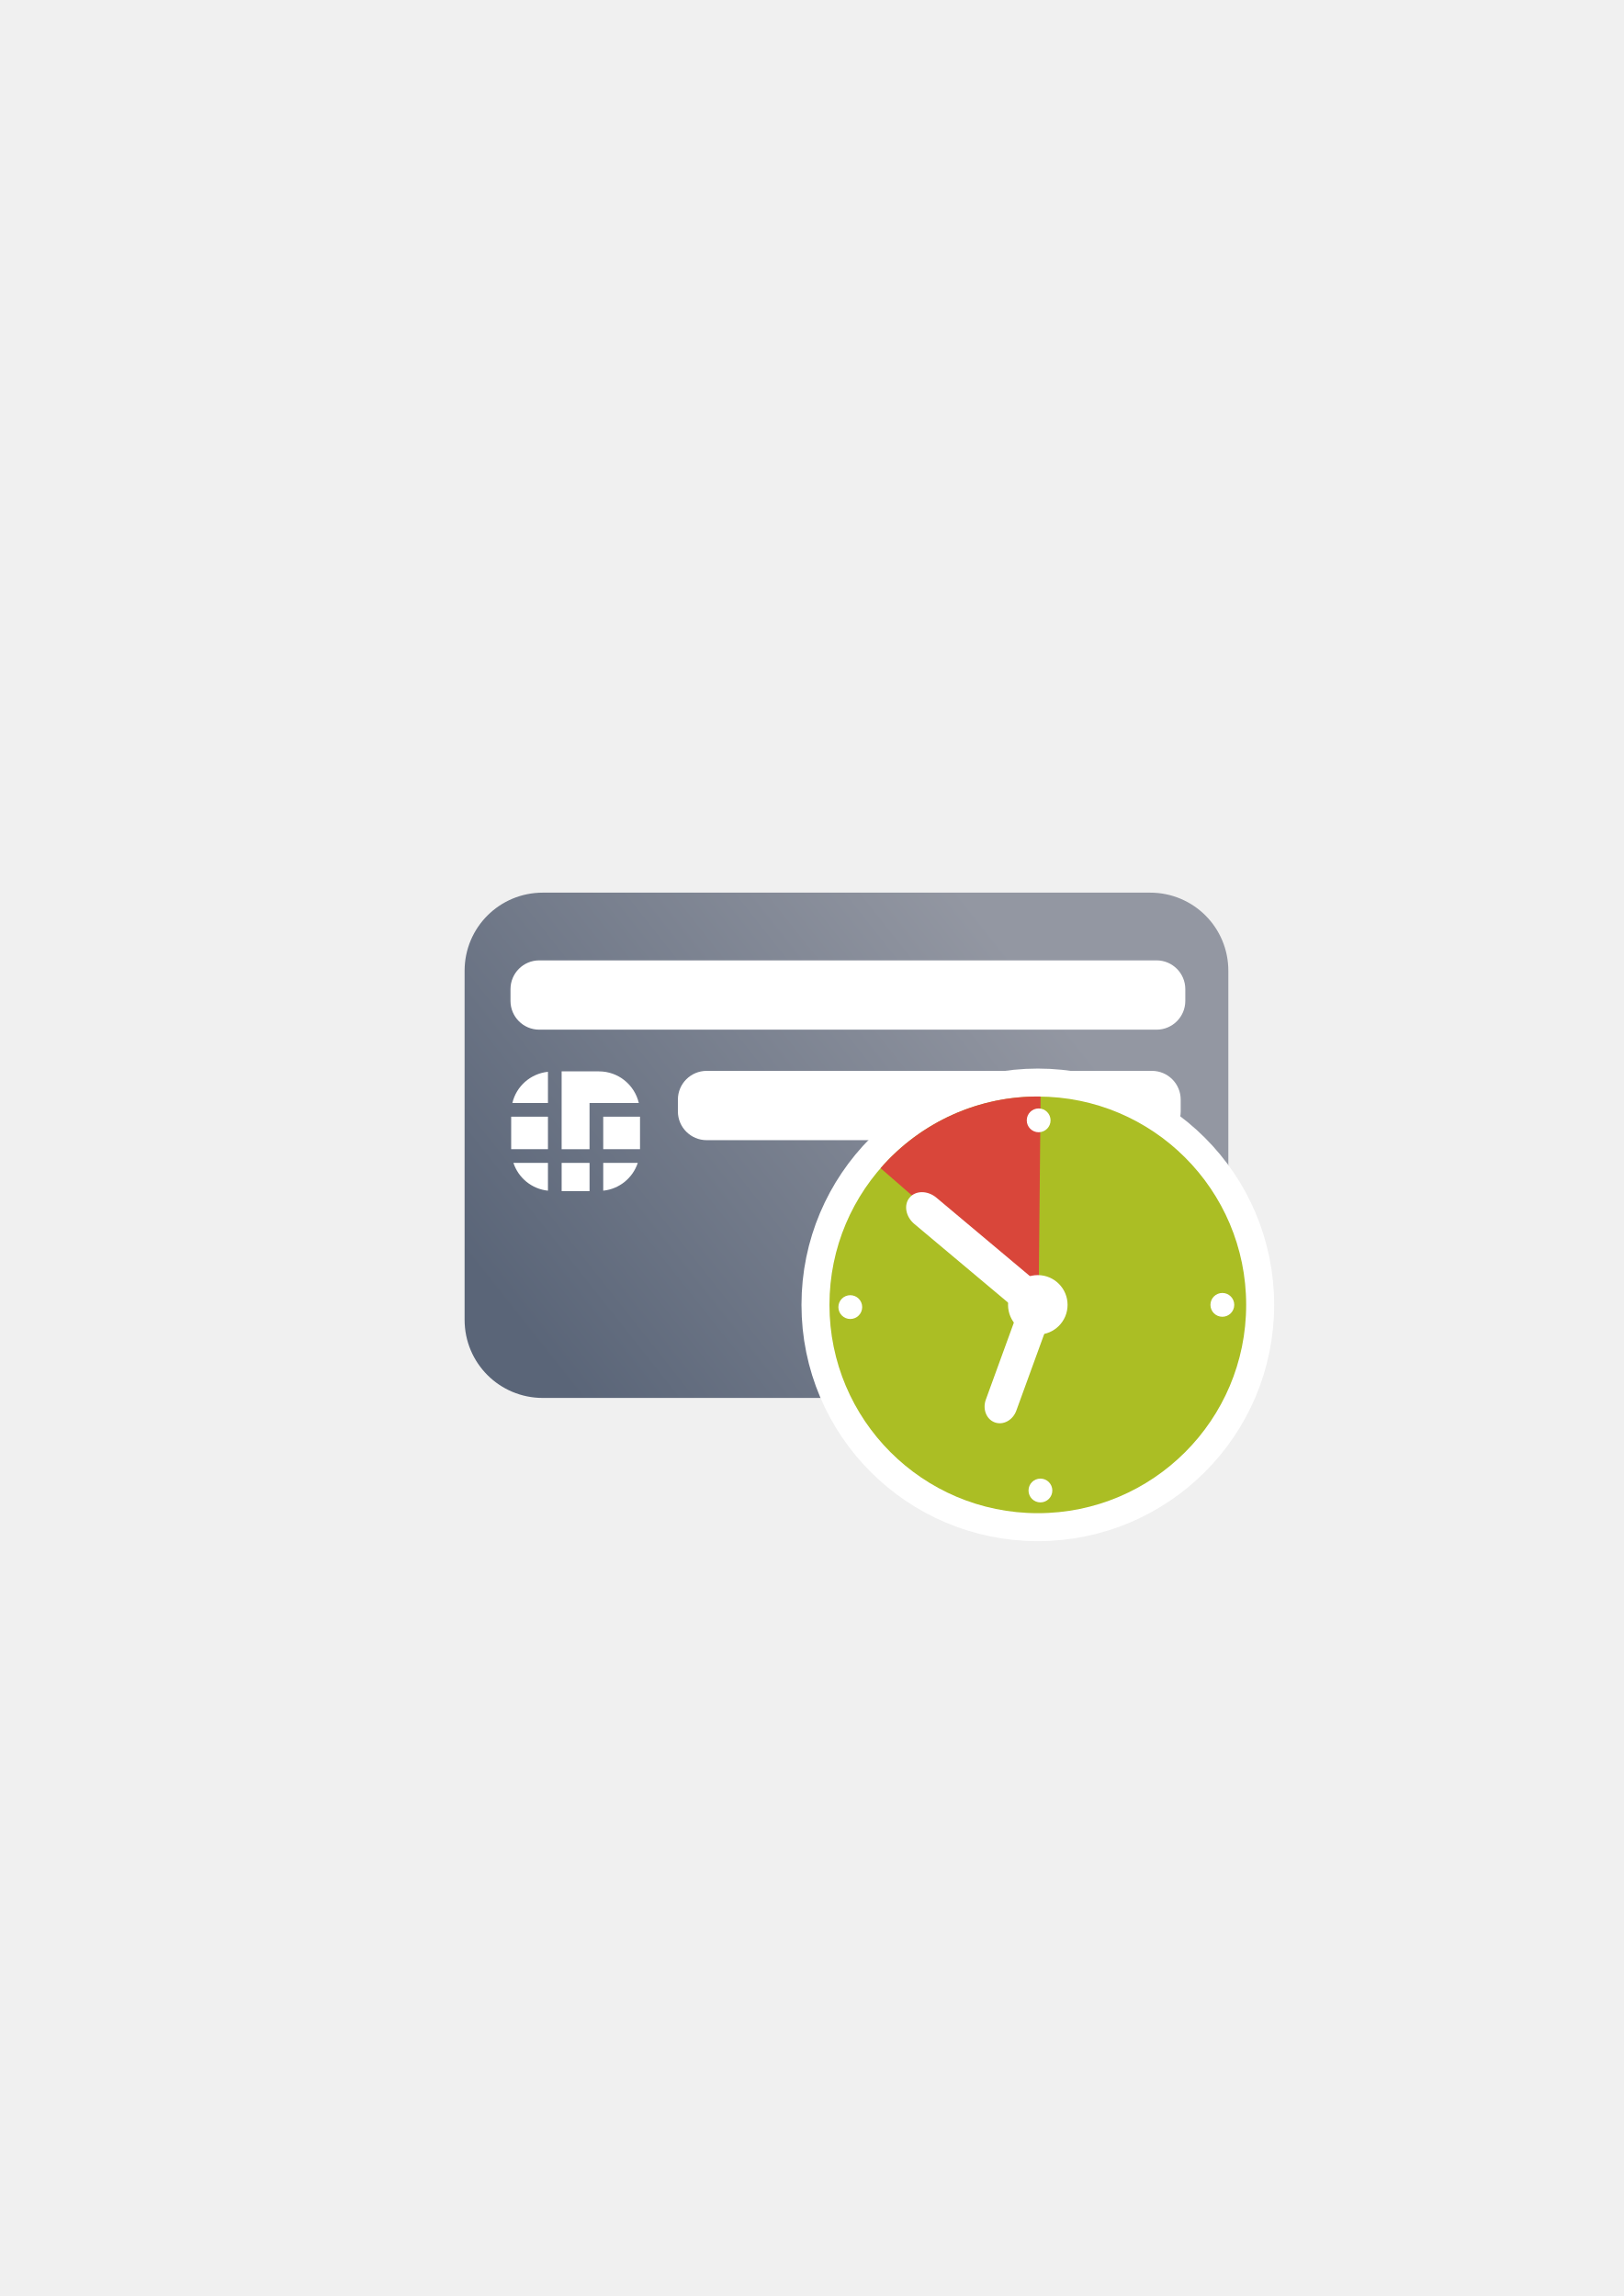
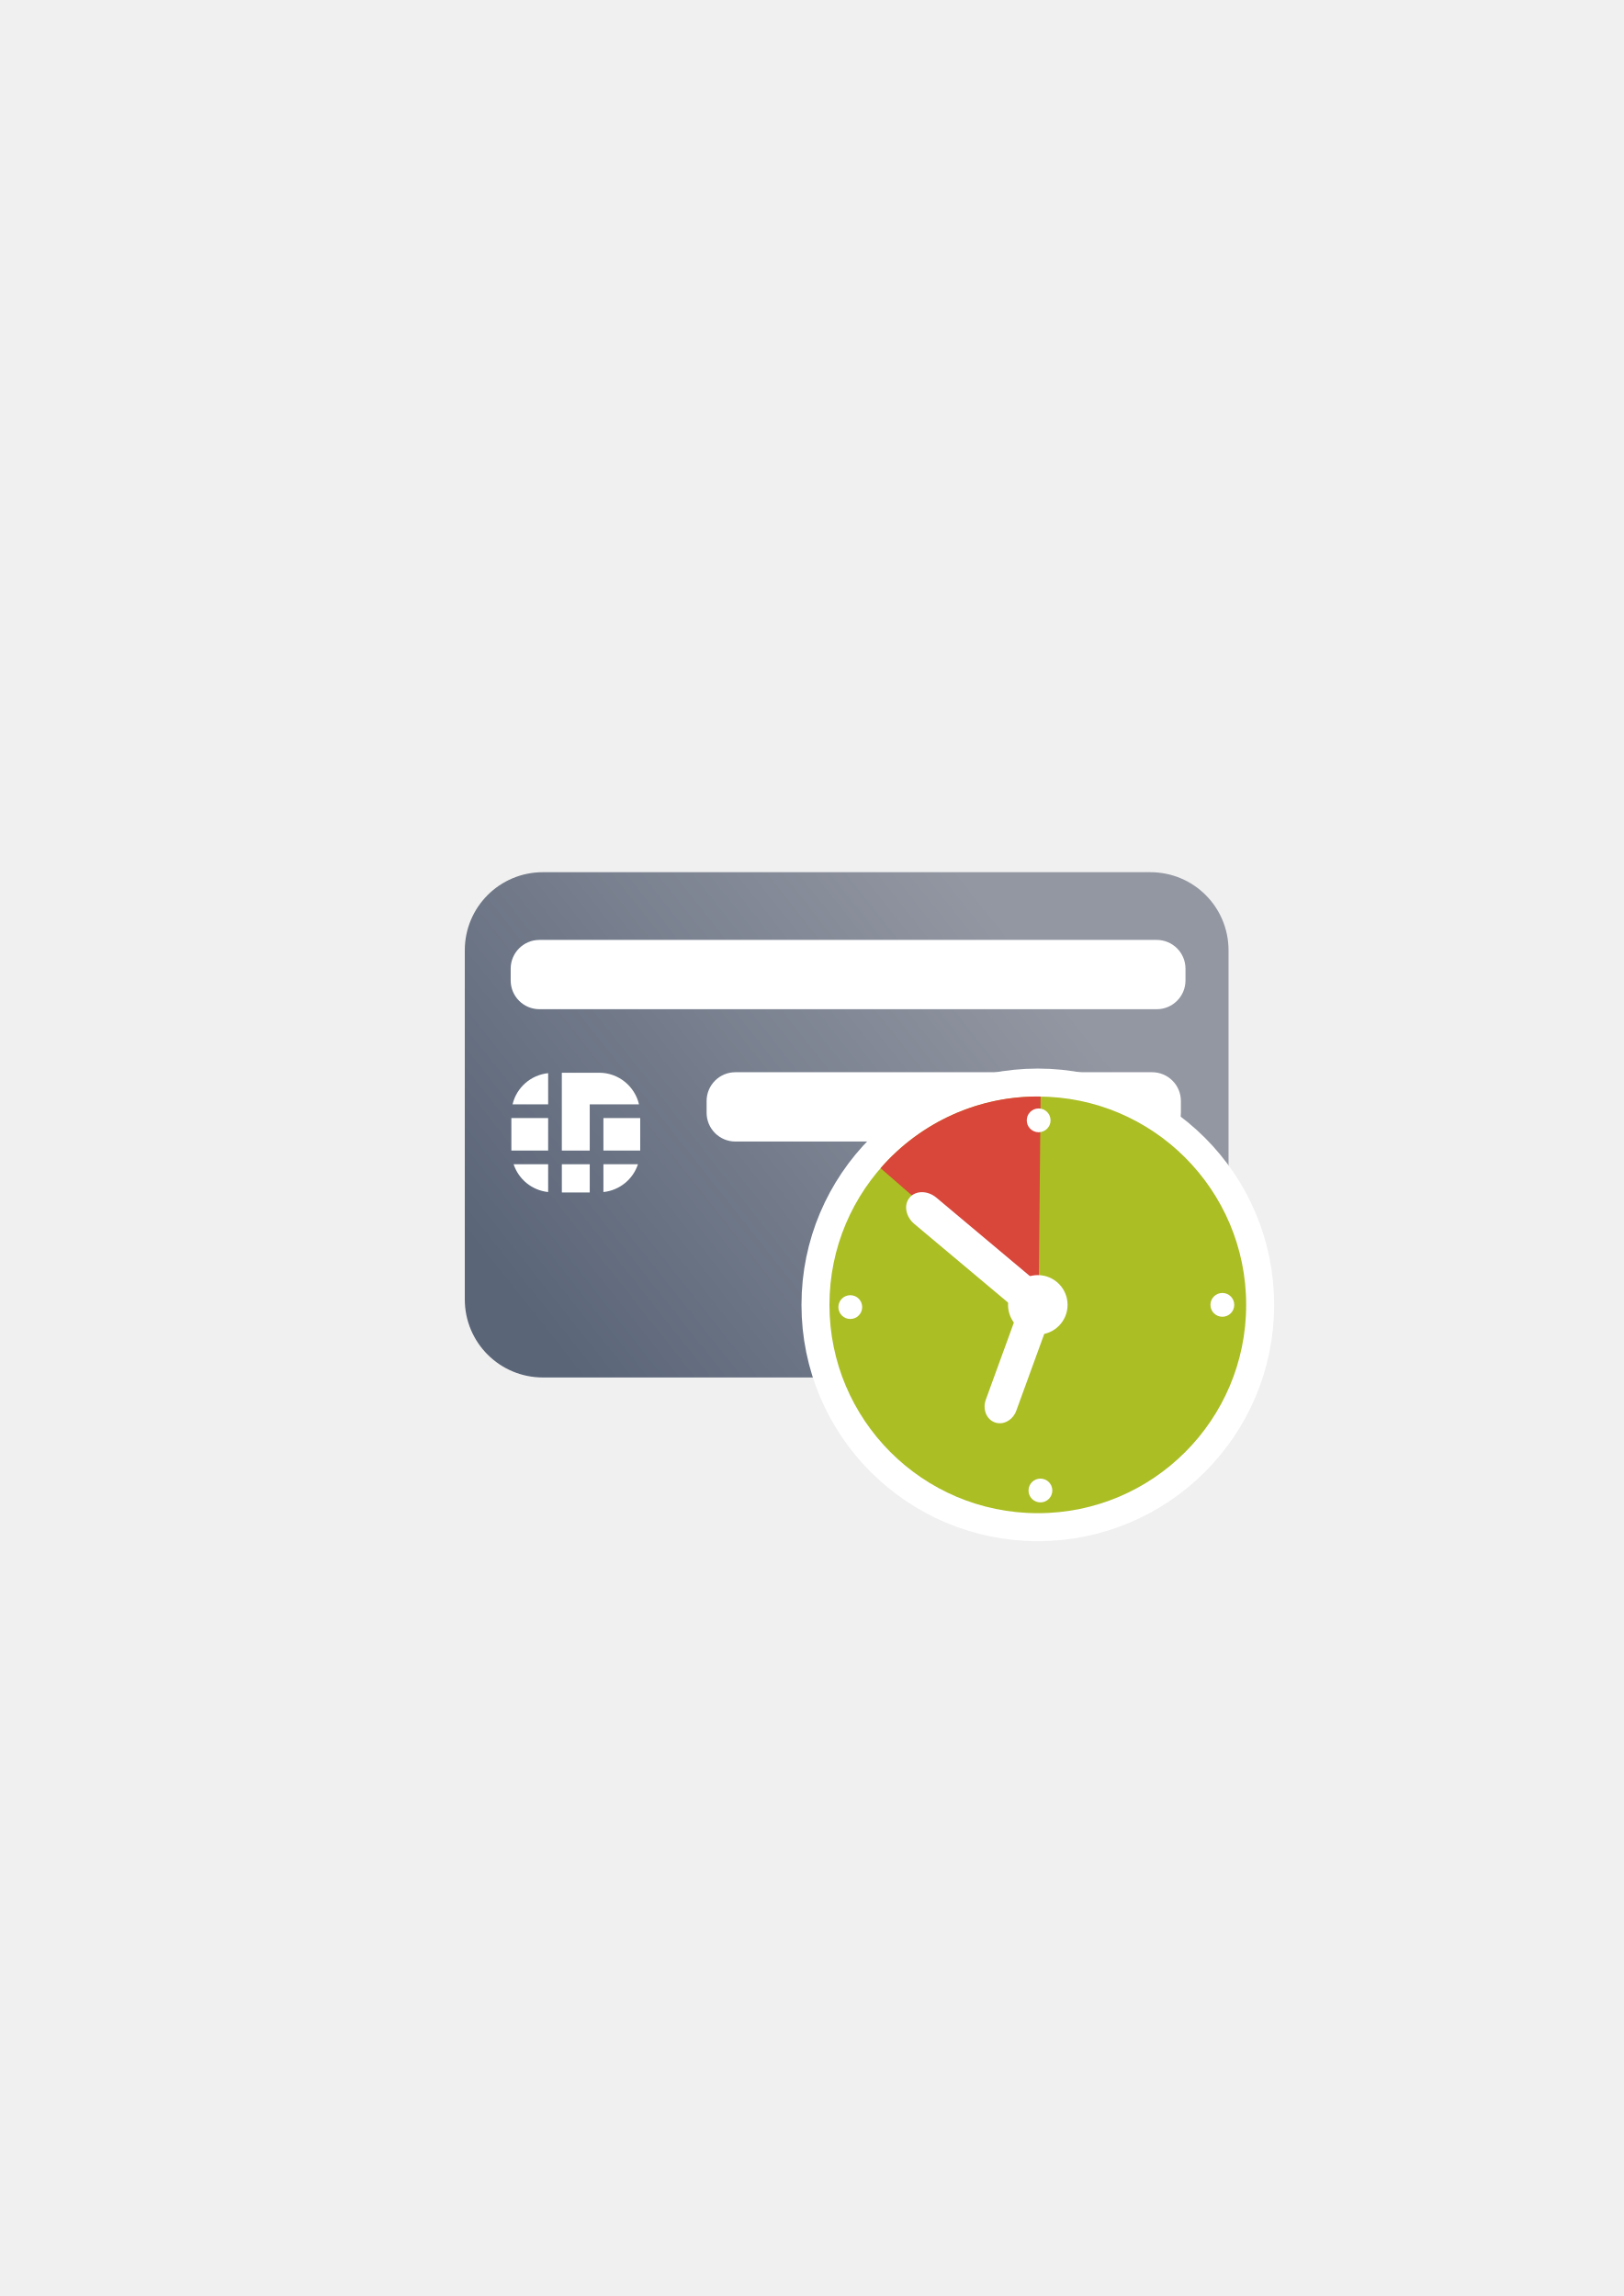
<svg xmlns="http://www.w3.org/2000/svg" xmlns:xlink="http://www.w3.org/1999/xlink" width="210mm" height="297mm" viewBox="0 0 744.094 1052.362" id="svg2" version="1.1">
  <defs id="defs4">
-     <linearGradient id="linearGradient4202">
-       <stop style="stop-color:#5a6578;stop-opacity:1;" offset="0" id="stop4204" />
-       <stop style="stop-color:#9397a2;stop-opacity:1" offset="1" id="stop4206" />
-     </linearGradient>
    <linearGradient id="linearGradient2224">
      <stop id="stop2226" offset="0" style="stop-color:#7c7c7c;stop-opacity:1;" />
      <stop id="stop2228" offset="1" style="stop-color:#b8b8b8;stop-opacity:1;" />
    </linearGradient>
    <linearGradient id="linearGradient15218">
      <stop id="stop15220" offset="0" style="stop-color:#eeeeef;stop-opacity:1;" />
      <stop id="stop2736" offset="0.599" style="stop-color:#d3d7cf;stop-opacity:1;" />
      <stop id="stop2738" offset="0.828" style="stop-color:#ffffff;stop-opacity:1;" />
      <stop id="stop15222" offset="1" style="stop-color:#d3d7cf;stop-opacity:1;" />
    </linearGradient>
    <pattern y="0" x="0" height="6" width="6" patternUnits="userSpaceOnUse" id="EMFhbasepattern" />
    <pattern y="0" x="0" height="6" width="6" patternUnits="userSpaceOnUse" id="EMFhbasepattern-5" />
-     <linearGradient xlink:href="#linearGradient4202" id="linearGradient4208" x1="226.846" y1="638.235" x2="454.331" y2="458.068" gradientUnits="userSpaceOnUse" gradientTransform="matrix(1.11053,0,0,1.11053,-40.74026,-34.16213)" />
    <pattern y="0" x="0" height="6" width="6" patternUnits="userSpaceOnUse" id="EMFhbasepattern-6" />
+     <linearGradient xlink:href="#linearGradient4202" id="linearGradient4208" x1="226.846" y1="638.235" x2="454.331" y2="458.068" gradientUnits="userSpaceOnUse" gradientTransform="matrix(0.9717138,0,0,0.9717138,8.608366,-29.80909)" />
+     <linearGradient id="linearGradient4202">
+       <stop style="stop-color:#5a6578;stop-opacity:1;" offset="0" id="stop4204" />
+       <stop style="stop-color:#9397a2;stop-opacity:1" offset="1" id="stop4206" />
+     </linearGradient>
  </defs>
  <g id="layer1">
+     <g transform="translate(2.78691,-0.4520553)" id="g4177-1">
+       <path id="rect3789" d="m 246.054,400.216 278.319,0 c 19.856,0 35.84,15.985 35.84,35.84 l 0,159.918 c 0,19.856 -15.985,35.84 -35.84,35.84 l -278.319,0 c -19.856,0 -35.84,-15.985 -35.84,-35.84 l 0,-159.918 c 0,-19.856 15.985,-35.84 35.84,-35.84 z" style="fill:url(#linearGradient4208);fill-opacity:1;stroke:none;stroke-width:16.954;stroke-linecap:round;stroke-linejoin:round;stroke-miterlimit:4;stroke-dasharray:none;stroke-dashoffset:0;stroke-opacity:1" />
+       <rect style="fill:#ffffff" id="rect9" height="14.892" width="16.858" y="512.908" x="273.743" />
+       <rect style="fill:#ffffff" id="rect11" height="14.892" width="16.856" y="512.908" x="231.556" />
+       <path style="fill:#ffffff" id="path13" d="m 248.413,546.82 0,-12.74 -15.827,0 c 2.281,6.887 8.378,11.955 15.827,12.74 z" />
+       <rect style="fill:#ffffff" id="rect15" height="12.938" width="12.786" y="534.08" x="254.689" />
+       <path style="fill:#ffffff" id="path17" d="m 289.572,534.08 -15.828,0 0,12.74 c 7.449,-0.785 13.546,-5.853 15.828,-12.74 z" />
+       <path style="fill:#ffffff" id="path19" d="m 267.474,506.636 3.141,0 3.129,0 16.312,0 c -1.954,-8.302 -9.367,-14.5 -18.272,-14.5 l -17.101,0 0,35.672 12.786,0 0,-21.172 0.005,0 z" />
+       <path style="fill:#ffffff" id="path21" d="m 248.413,492.328 c -8.006,0.838 -14.504,6.63 -16.312,14.308 l 16.312,0 0,-14.308 z" />
+       <rect ry="13.185" y="431.259" x="231.242" height="31.764" width="309.247" id="rect4268" style="color:#000000;clip-rule:nonzero;display:inline;overflow:visible;visibility:visible;opacity:1;isolation:auto;mix-blend-mode:normal;color-interpolation:sRGB;color-interpolation-filters:linearRGB;solid-color:#000000;solid-opacity:1;fill:#ffffff;fill-opacity:1;fill-rule:nonzero;stroke:none;stroke-width:23;stroke-linecap:butt;stroke-linejoin:miter;stroke-miterlimit:4;stroke-dasharray:none;stroke-dashoffset:0;stroke-opacity:1;color-rendering:auto;image-rendering:auto;shape-rendering:auto;text-rendering:auto;enable-background:accumulate" />
+       <rect ry="13.185" y="491.901" x="321.031" height="31.764" width="217.347" id="rect4268-4" style="color:#000000;clip-rule:nonzero;display:inline;overflow:visible;visibility:visible;opacity:1;isolation:auto;mix-blend-mode:normal;color-interpolation:sRGB;color-interpolation-filters:linearRGB;solid-color:#000000;solid-opacity:1;fill:#ffffff;fill-opacity:1;fill-rule:nonzero;stroke:none;stroke-width:23;stroke-linecap:butt;stroke-linejoin:miter;stroke-miterlimit:4;stroke-dasharray:none;stroke-dashoffset:0;stroke-opacity:1;color-rendering:auto;image-rendering:auto;shape-rendering:auto;text-rendering:auto;enable-background:accumulate" />
+     </g>
    <rect style="fill:none;fill-rule:evenodd;stroke:none;stroke-width:1px;stroke-linecap:butt;stroke-linejoin:miter;stroke-opacity:1" id="rect3336" width="400" height="400" x="189.145" y="322.27" />
    <g id="g4197" transform="matrix(1.045638,-0.07484384,0.07484384,1.045638,-72.17145,1.972986)" />
-     <g id="g4165" transform="matrix(0.875,0,0,0.875,46.95549,9.007045)">
-       <path id="rect3789" d="m 230.626,457.295 318.079,0 c 22.692,0 40.961,18.268 40.961,40.961 l 0,182.763 c 0,22.692 -18.268,40.961 -40.961,40.961 l -318.079,0 c -22.692,0 -40.961,-18.268 -40.961,-40.961 l 0,-182.763 c 0,-22.692 18.268,-40.961 40.961,-40.961 z" style="fill:url(#linearGradient4208);fill-opacity:1;stroke:none;stroke-width:16.954;stroke-linecap:round;stroke-linejoin:round;stroke-miterlimit:4;stroke-dasharray:none;stroke-dashoffset:0;stroke-opacity:1" />
-       <rect style="fill:#ffffff" id="rect9" height="17.02" width="19.266" y="574.657" x="262.271" />
-       <rect style="fill:#ffffff" id="rect11" height="17.02" width="19.264" y="574.657" x="214.057" />
-       <path style="fill:#ffffff" id="path13" d="m 233.322,613.414 0,-14.56 -18.088,0 c 2.607,7.871 9.575,13.663 18.088,14.56 z" />
-       <rect style="fill:#ffffff" id="rect15" height="14.787" width="14.613" y="598.854" x="240.494" />
-       <path style="fill:#ffffff" id="path17" d="m 280.361,598.854 -18.089,0 0,14.56 c 8.513,-0.897 15.481,-6.689 18.089,-14.56 z" />
-       <path style="fill:#ffffff" id="path19" d="m 255.106,567.489 3.589,0 3.576,0 18.642,0 c -2.233,-9.488 -10.705,-16.571 -20.882,-16.571 l -19.544,0 0,40.768 14.613,0 0,-24.197 0.006,0 z" />
-       <path style="fill:#ffffff" id="path21" d="m 233.322,551.137 c -9.15,0.957 -16.575,7.577 -18.642,16.352 l 18.642,0 0,-16.352 z" />
-       <rect ry="15.068" y="492.773" x="213.699" height="36.301" width="353.425" id="rect4268" style="color:#000000;clip-rule:nonzero;display:inline;overflow:visible;visibility:visible;opacity:1;isolation:auto;mix-blend-mode:normal;color-interpolation:sRGB;color-interpolation-filters:linearRGB;solid-color:#000000;solid-opacity:1;fill:#ffffff;fill-opacity:1;fill-rule:nonzero;stroke:none;stroke-width:23;stroke-linecap:butt;stroke-linejoin:miter;stroke-miterlimit:4;stroke-dasharray:none;stroke-dashoffset:0;stroke-opacity:1;color-rendering:auto;image-rendering:auto;shape-rendering:auto;text-rendering:auto;enable-background:accumulate" />
-       <rect ry="15.068" y="550.65" x="301.37" height="36.301" width="263.341" id="rect4268-4" style="color:#000000;clip-rule:nonzero;display:inline;overflow:visible;visibility:visible;opacity:1;isolation:auto;mix-blend-mode:normal;color-interpolation:sRGB;color-interpolation-filters:linearRGB;solid-color:#000000;solid-opacity:1;fill:#ffffff;fill-opacity:1;fill-rule:nonzero;stroke:none;stroke-width:23;stroke-linecap:butt;stroke-linejoin:miter;stroke-miterlimit:4;stroke-dasharray:none;stroke-dashoffset:0;stroke-opacity:1;color-rendering:auto;image-rendering:auto;shape-rendering:auto;text-rendering:auto;enable-background:accumulate" />
-     </g>
    <g id="g4177" transform="matrix(0.8547511,0,0,0.8547511,68.25186,76.10701)">
      <circle style="opacity:1;fill:#abbe24;fill-opacity:1;stroke:#ffffff;stroke-width:30;stroke-linecap:round;stroke-linejoin:round;stroke-miterlimit:4;stroke-dasharray:none;stroke-opacity:1" id="circle4228" cx="476.565" cy="610.671" r="111.708" />
      <circle r="111.708" cy="610.671" cx="476.565" id="path4188" style="opacity:1;fill:#abbe24;fill-opacity:1;stroke:none;stroke-width:16;stroke-linecap:round;stroke-linejoin:round;stroke-miterlimit:4;stroke-dasharray:none;stroke-opacity:1" />
      <path id="path4207" d="m 392.263,537.374 c 21.571,-24.808 53.026,-38.963 85.793,-38.412 l -1.08,112.074 z" style="opacity:1;fill:#d9463a;fill-opacity:1;stroke:none;stroke-width:15;stroke-linecap:round;stroke-linejoin:round;stroke-miterlimit:4;stroke-dasharray:none;stroke-opacity:1" />
      <circle r="15.958" cy="610.671" cx="476.565" id="path4190" style="opacity:1;fill:#ffffff;fill-opacity:1;stroke:none;stroke-width:16;stroke-linecap:round;stroke-linejoin:round;stroke-miterlimit:4;stroke-dasharray:none;stroke-opacity:1" />
      <rect rx="11.034" transform="matrix(0.7660444,0.6427876,-0.6427876,0.7660444,0,0)" ry="9.202" y="152.384" x="667.975" height="18.404" width="87.99" id="rect4192" style="opacity:1;fill:#ffffff;fill-opacity:1;stroke:none;stroke-width:16;stroke-linecap:round;stroke-linejoin:round;stroke-miterlimit:4;stroke-dasharray:none;stroke-opacity:1" />
      <rect transform="matrix(-0.9396926,-0.3420201,-0.3420201,0.9396926,0,0)" rx="8.69" ry="9.843" y="410.646" x="-665.258" height="67.313" width="17.379" id="rect4194" style="opacity:1;fill:#ffffff;fill-opacity:1;stroke:none;stroke-width:16;stroke-linecap:round;stroke-linejoin:round;stroke-miterlimit:4;stroke-dasharray:none;stroke-opacity:1" />
      <circle r="6.383" cy="511.728" cx="477.021" id="path4190-0" style="opacity:1;fill:#ffffff;fill-opacity:1;stroke:none;stroke-width:16;stroke-linecap:round;stroke-linejoin:round;stroke-miterlimit:4;stroke-dasharray:none;stroke-opacity:1" />
      <circle r="6.383" cy="610.671" cx="575.506" id="path4190-0-3" style="opacity:1;fill:#ffffff;fill-opacity:1;stroke:none;stroke-width:16;stroke-linecap:round;stroke-linejoin:round;stroke-miterlimit:4;stroke-dasharray:none;stroke-opacity:1" />
      <circle r="6.383" cy="611.868" cx="376.028" id="path4190-0-6" style="opacity:1;fill:#ffffff;fill-opacity:1;stroke:none;stroke-width:16;stroke-linecap:round;stroke-linejoin:round;stroke-miterlimit:4;stroke-dasharray:none;stroke-opacity:1" />
      <circle r="6.383" cy="710.216" cx="477.967" id="path4190-0-34" style="opacity:1;fill:#ffffff;fill-opacity:1;stroke:none;stroke-width:16;stroke-linecap:round;stroke-linejoin:round;stroke-miterlimit:4;stroke-dasharray:none;stroke-opacity:1" />
    </g>
  </g>
</svg>
